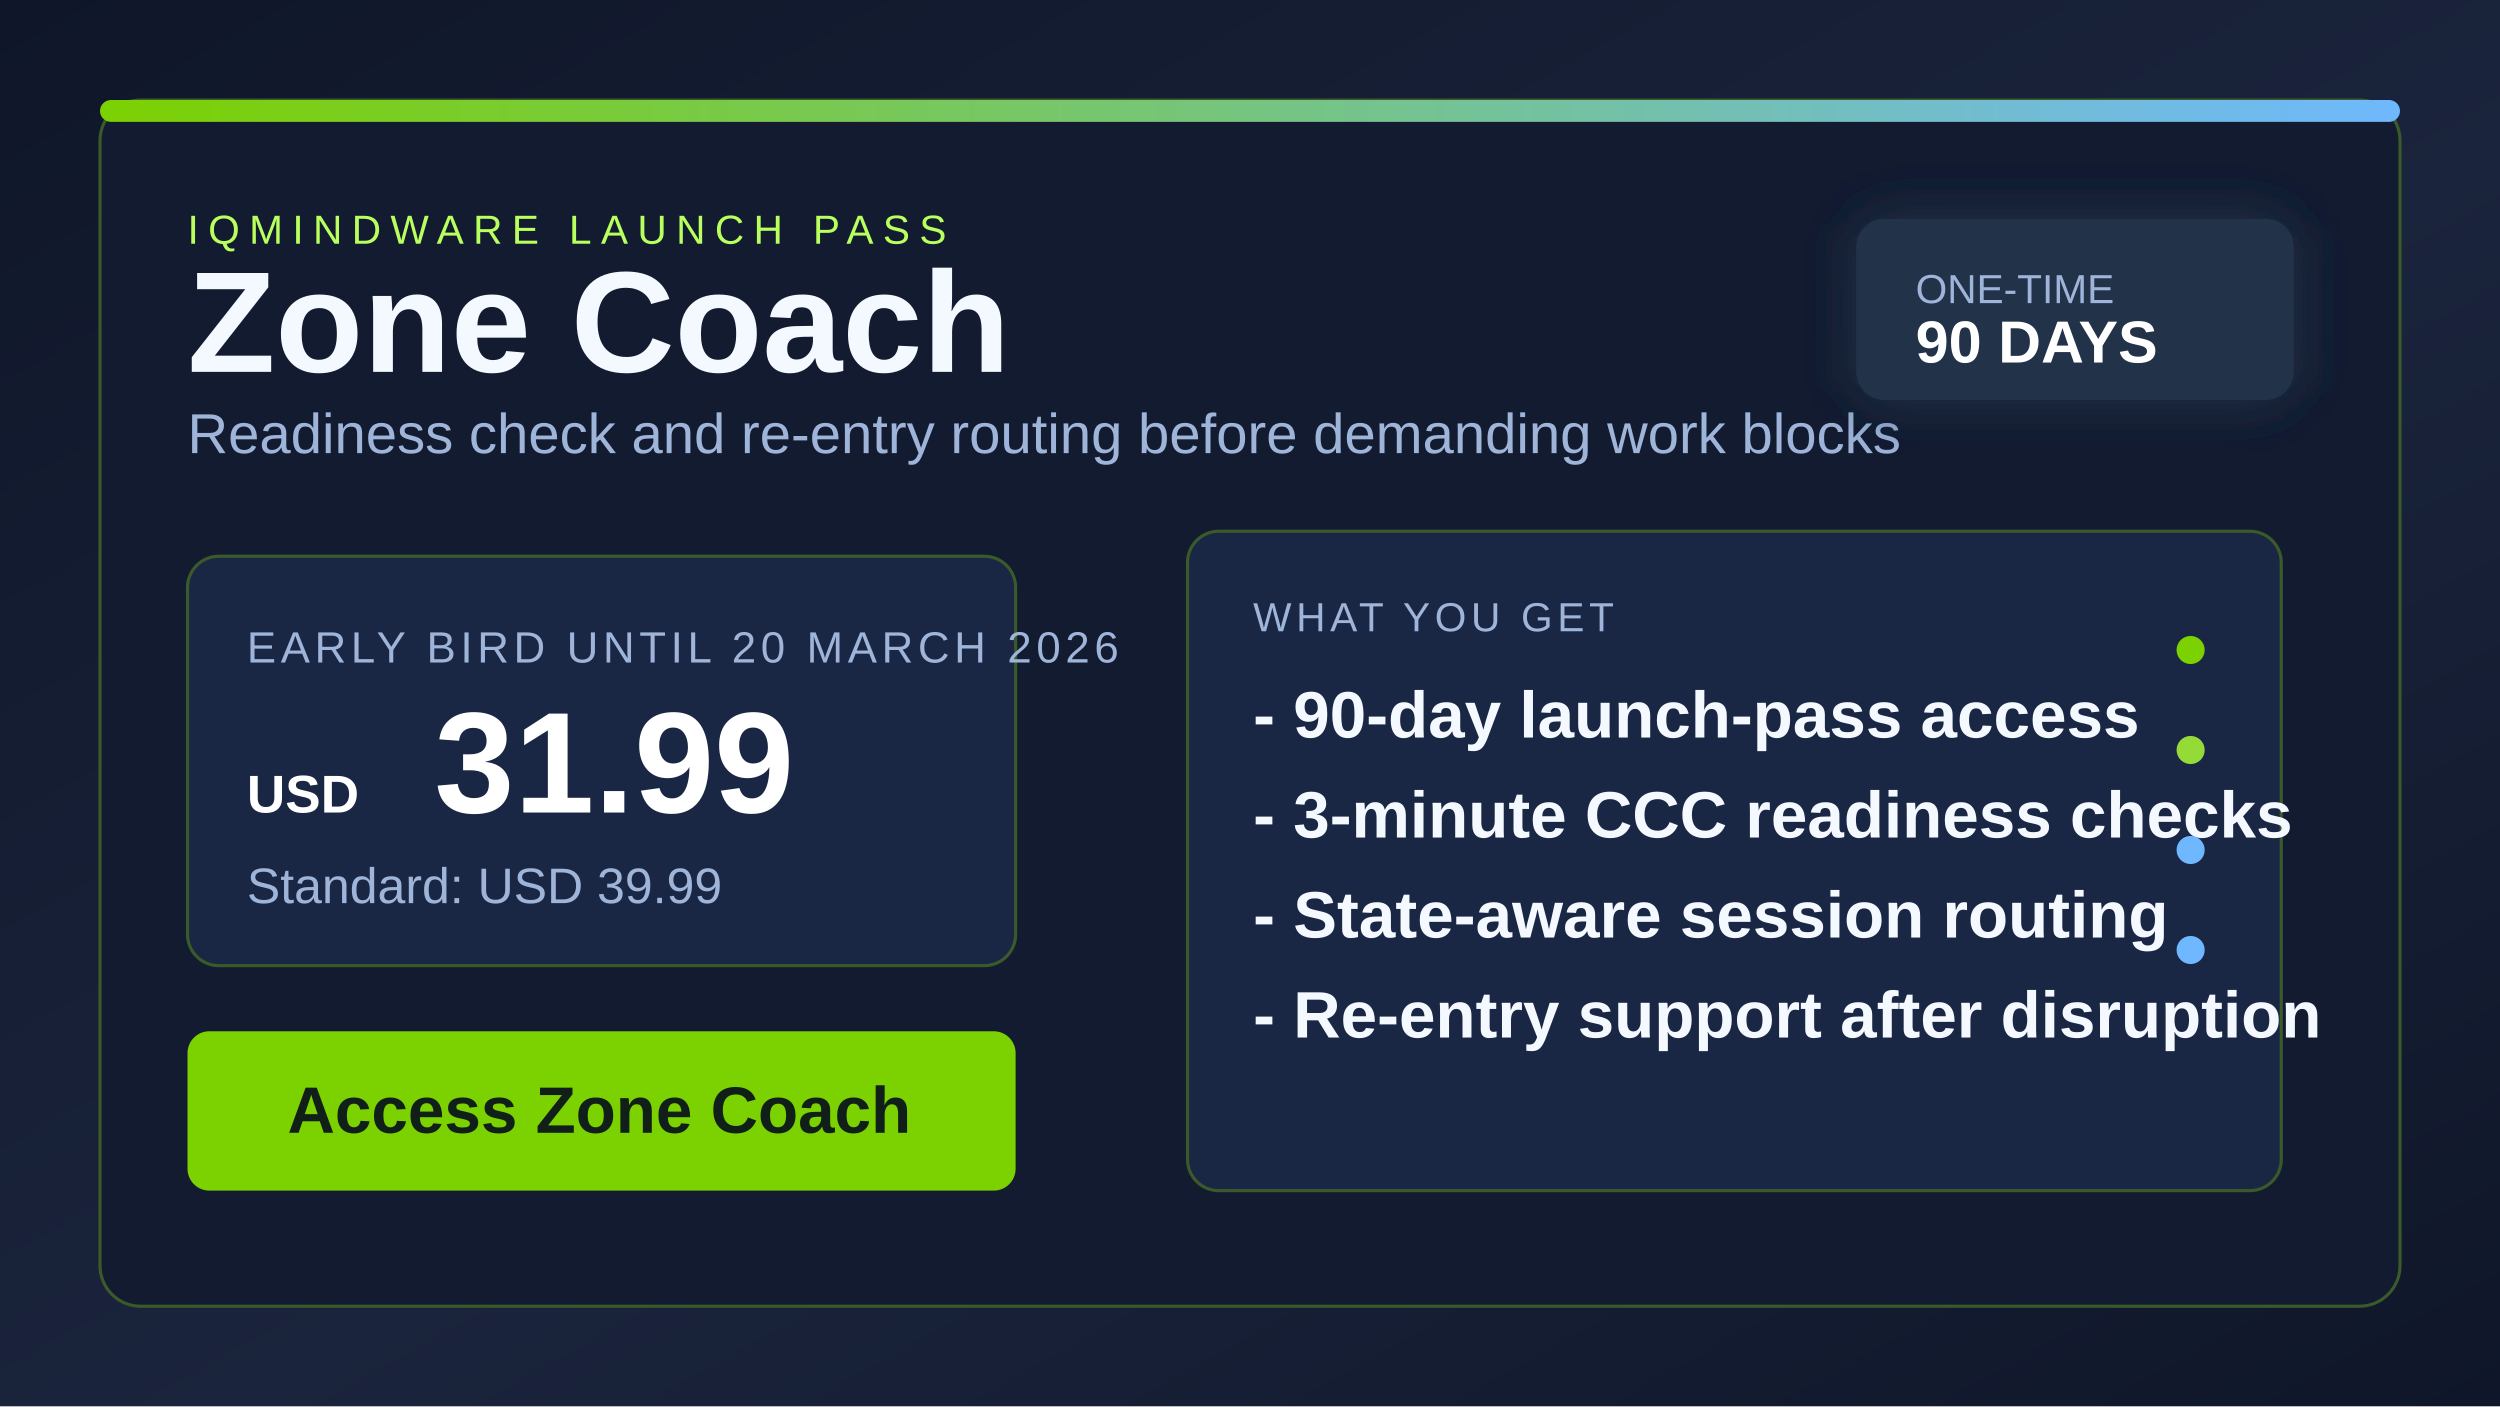
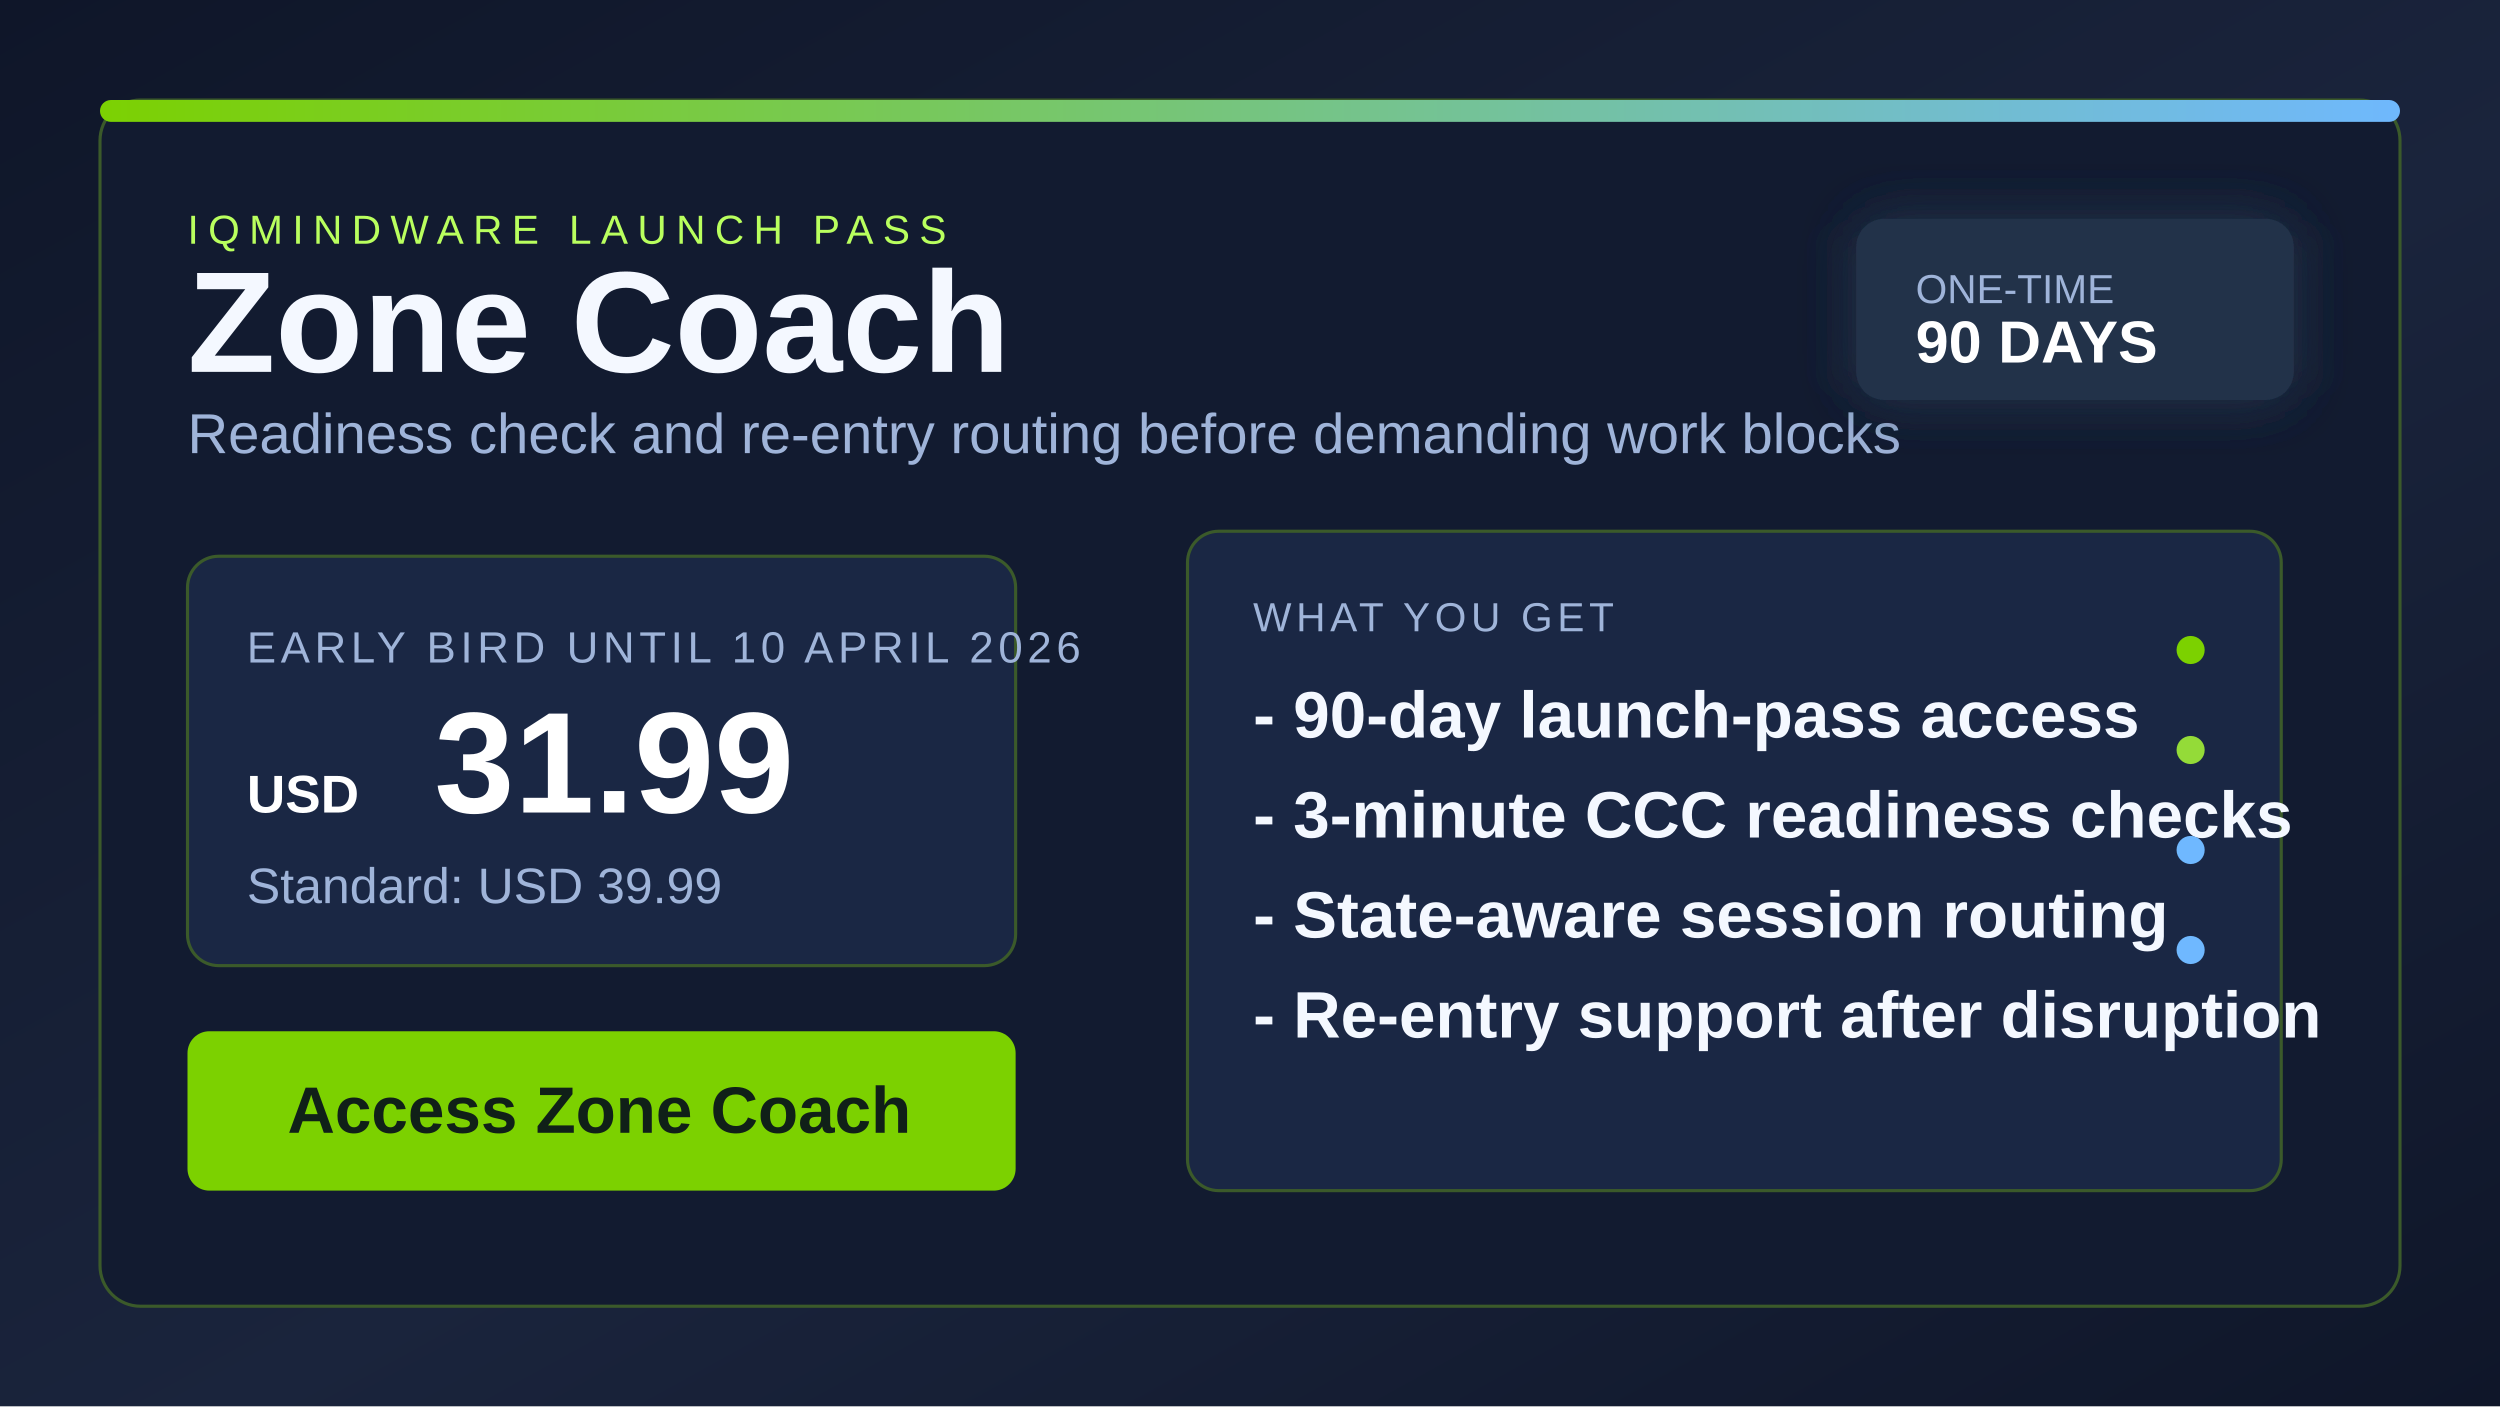
<svg xmlns="http://www.w3.org/2000/svg" width="1600" height="900" viewBox="0 0 1600 900" role="img" aria-labelledby="title desc">
  <defs>
    <linearGradient id="bg" x1="0" y1="0" x2="1" y2="1">
      <stop offset="0%" stop-color="#0f1629" />
      <stop offset="55%" stop-color="#1a243c" />
      <stop offset="100%" stop-color="#0f1629" />
    </linearGradient>
    <linearGradient id="accent" x1="0" y1="0" x2="1" y2="0">
      <stop offset="0%" stop-color="#7cd100" />
      <stop offset="100%" stop-color="#6fb8ff" />
    </linearGradient>
    <filter id="softGlow" x="-30%" y="-30%" width="160%" height="160%">
      <feGaussianBlur stdDeviation="18" result="blur" />
      <feMerge>
        <feMergeNode in="blur" />
        <feMergeNode in="SourceGraphic" />
      </feMerge>
    </filter>
  </defs>
  <rect width="1600" height="900" fill="url(#bg)" />
  <rect x="64" y="64" width="1472" height="772" rx="26" fill="#121b30" stroke="#3b5a2a" stroke-width="2" />
  <rect x="64" y="64" width="1472" height="14" rx="7" fill="url(#accent)" />
  <text x="120" y="156" fill="#b9ff5e" font-family="Arial, Helvetica, sans-serif" font-size="26" letter-spacing="6">IQMINDWARE LAUNCH PASS</text>
  <text x="120" y="238" fill="#f4f8ff" font-family="Arial, Helvetica, sans-serif" font-size="92" font-weight="700">Zone Coach</text>
  <text x="120" y="290" fill="#9fb4d9" font-family="Arial, Helvetica, sans-serif" font-size="36">Readiness check and re-entry routing before demanding work blocks</text>
  <rect x="120" y="356" width="530" height="262" rx="20" fill="#1a2744" stroke="#3b5a2a" stroke-width="2" />
-   <text x="158" y="424" fill="#9fb4d9" font-family="Arial, Helvetica, sans-serif" font-size="28" letter-spacing="3">EARLY BIRD UNTIL 20 MARCH 2026</text>
+   <text x="158" y="424" fill="#9fb4d9" font-family="Arial, Helvetica, sans-serif" font-size="28" letter-spacing="3">EARLY BIRD UNTIL 10 APRIL 2026</text>
  <text x="158" y="520" fill="#ffffff" font-family="Arial, Helvetica, sans-serif" font-size="34" font-weight="700">USD</text>
  <text x="278" y="520" fill="#ffffff" font-family="Arial, Helvetica, sans-serif" font-size="92" font-weight="700">31.99</text>
  <text x="158" y="578" fill="#9fb4d9" font-family="Arial, Helvetica, sans-serif" font-size="32">Standard: USD 39.99</text>
  <rect x="120" y="660" width="530" height="102" rx="14" fill="#7cd100" />
  <text x="184" y="725" fill="#102018" font-family="Arial, Helvetica, sans-serif" font-size="42" font-weight="700">Access Zone Coach</text>
  <g transform="translate(760 340)">
    <rect x="0" y="0" width="700" height="422" rx="20" fill="#1a2744" stroke="#3b5a2a" stroke-width="2" />
    <text x="42" y="64" fill="#9fb4d9" font-family="Arial, Helvetica, sans-serif" font-size="26" letter-spacing="3">WHAT YOU GET</text>
    <text x="42" y="132" fill="#f4f8ff" font-family="Arial, Helvetica, sans-serif" font-size="42" font-weight="700">- 90-day launch-pass access</text>
    <text x="42" y="196" fill="#f4f8ff" font-family="Arial, Helvetica, sans-serif" font-size="42" font-weight="700">- 3-minute CCC readiness checks</text>
    <text x="42" y="260" fill="#f4f8ff" font-family="Arial, Helvetica, sans-serif" font-size="42" font-weight="700">- State-aware session routing</text>
    <text x="42" y="324" fill="#f4f8ff" font-family="Arial, Helvetica, sans-serif" font-size="42" font-weight="700">- Re-entry support after disruption</text>
    <circle cx="642" cy="76" r="9" fill="#7cd100" />
    <circle cx="642" cy="140" r="9" fill="#94db38" />
    <circle cx="642" cy="204" r="9" fill="#6fb8ff" />
    <circle cx="642" cy="268" r="9" fill="#6fb8ff" />
  </g>
  <rect x="1188" y="140" width="280" height="116" rx="18" fill="#213249" filter="url(#softGlow)" />
  <text x="1226" y="194" fill="#9fb4d9" font-family="Arial, Helvetica, sans-serif" font-size="26">ONE-TIME</text>
  <text x="1226" y="232" fill="#ffffff" font-family="Arial, Helvetica, sans-serif" font-size="38" font-weight="700">90 DAYS</text>
</svg>
